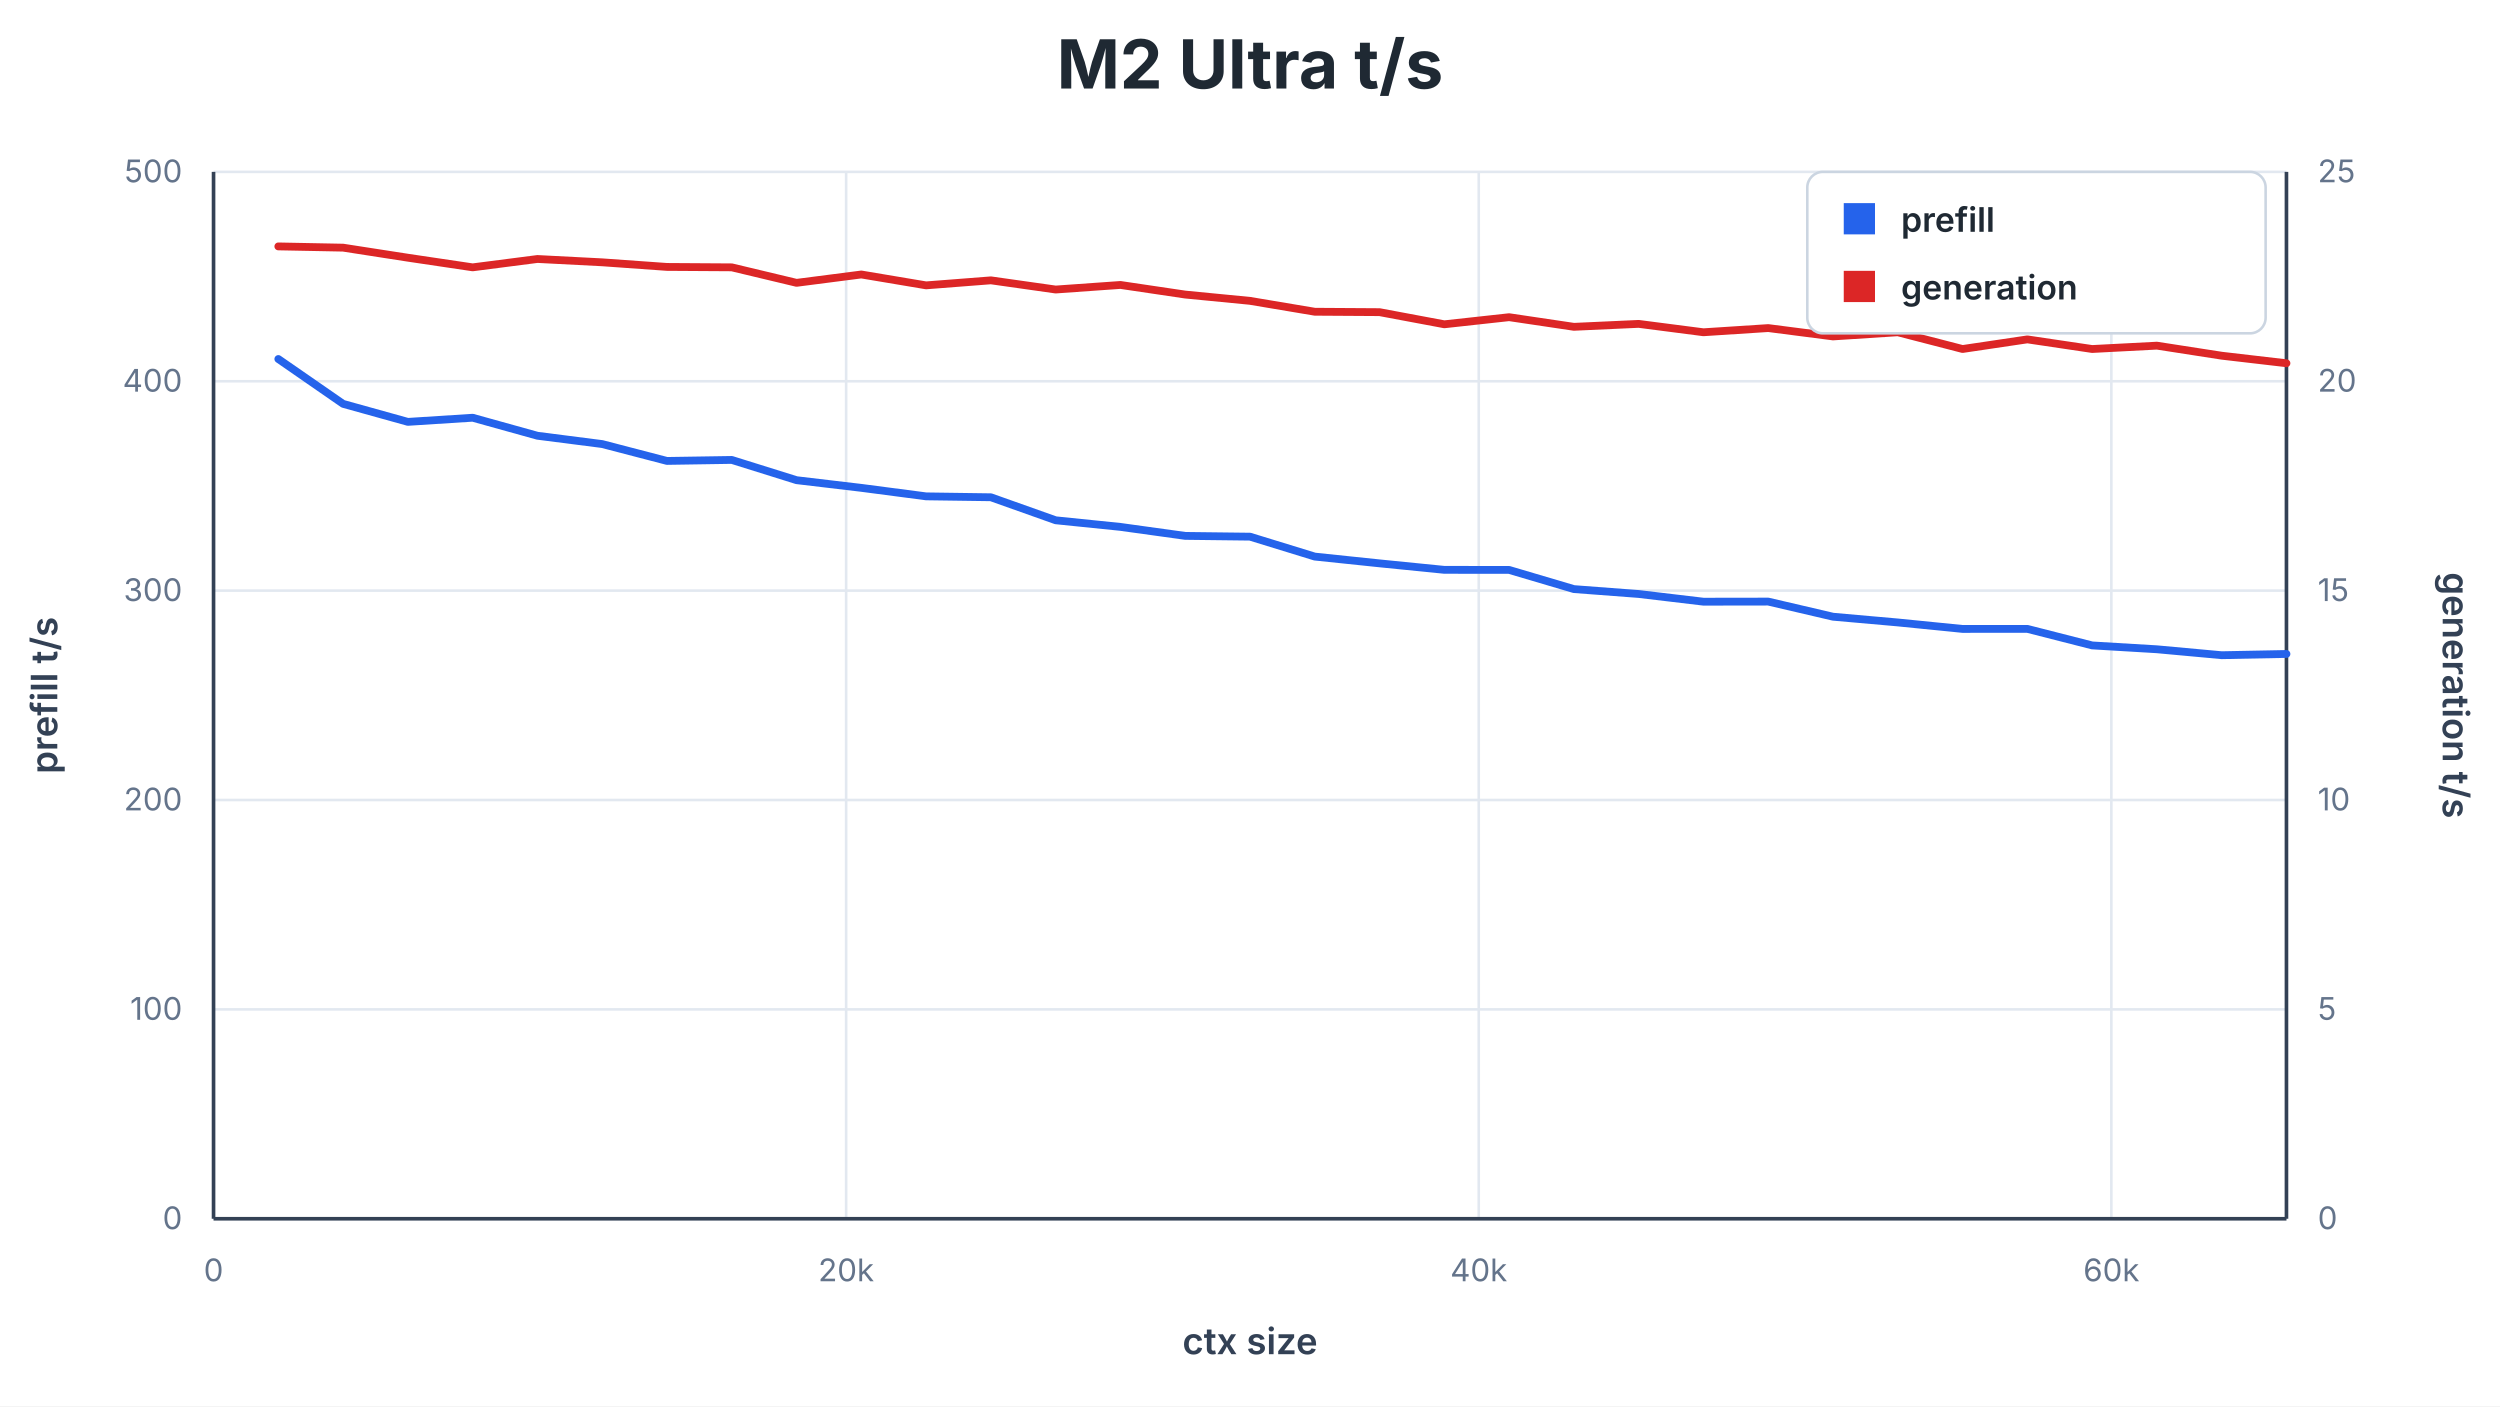
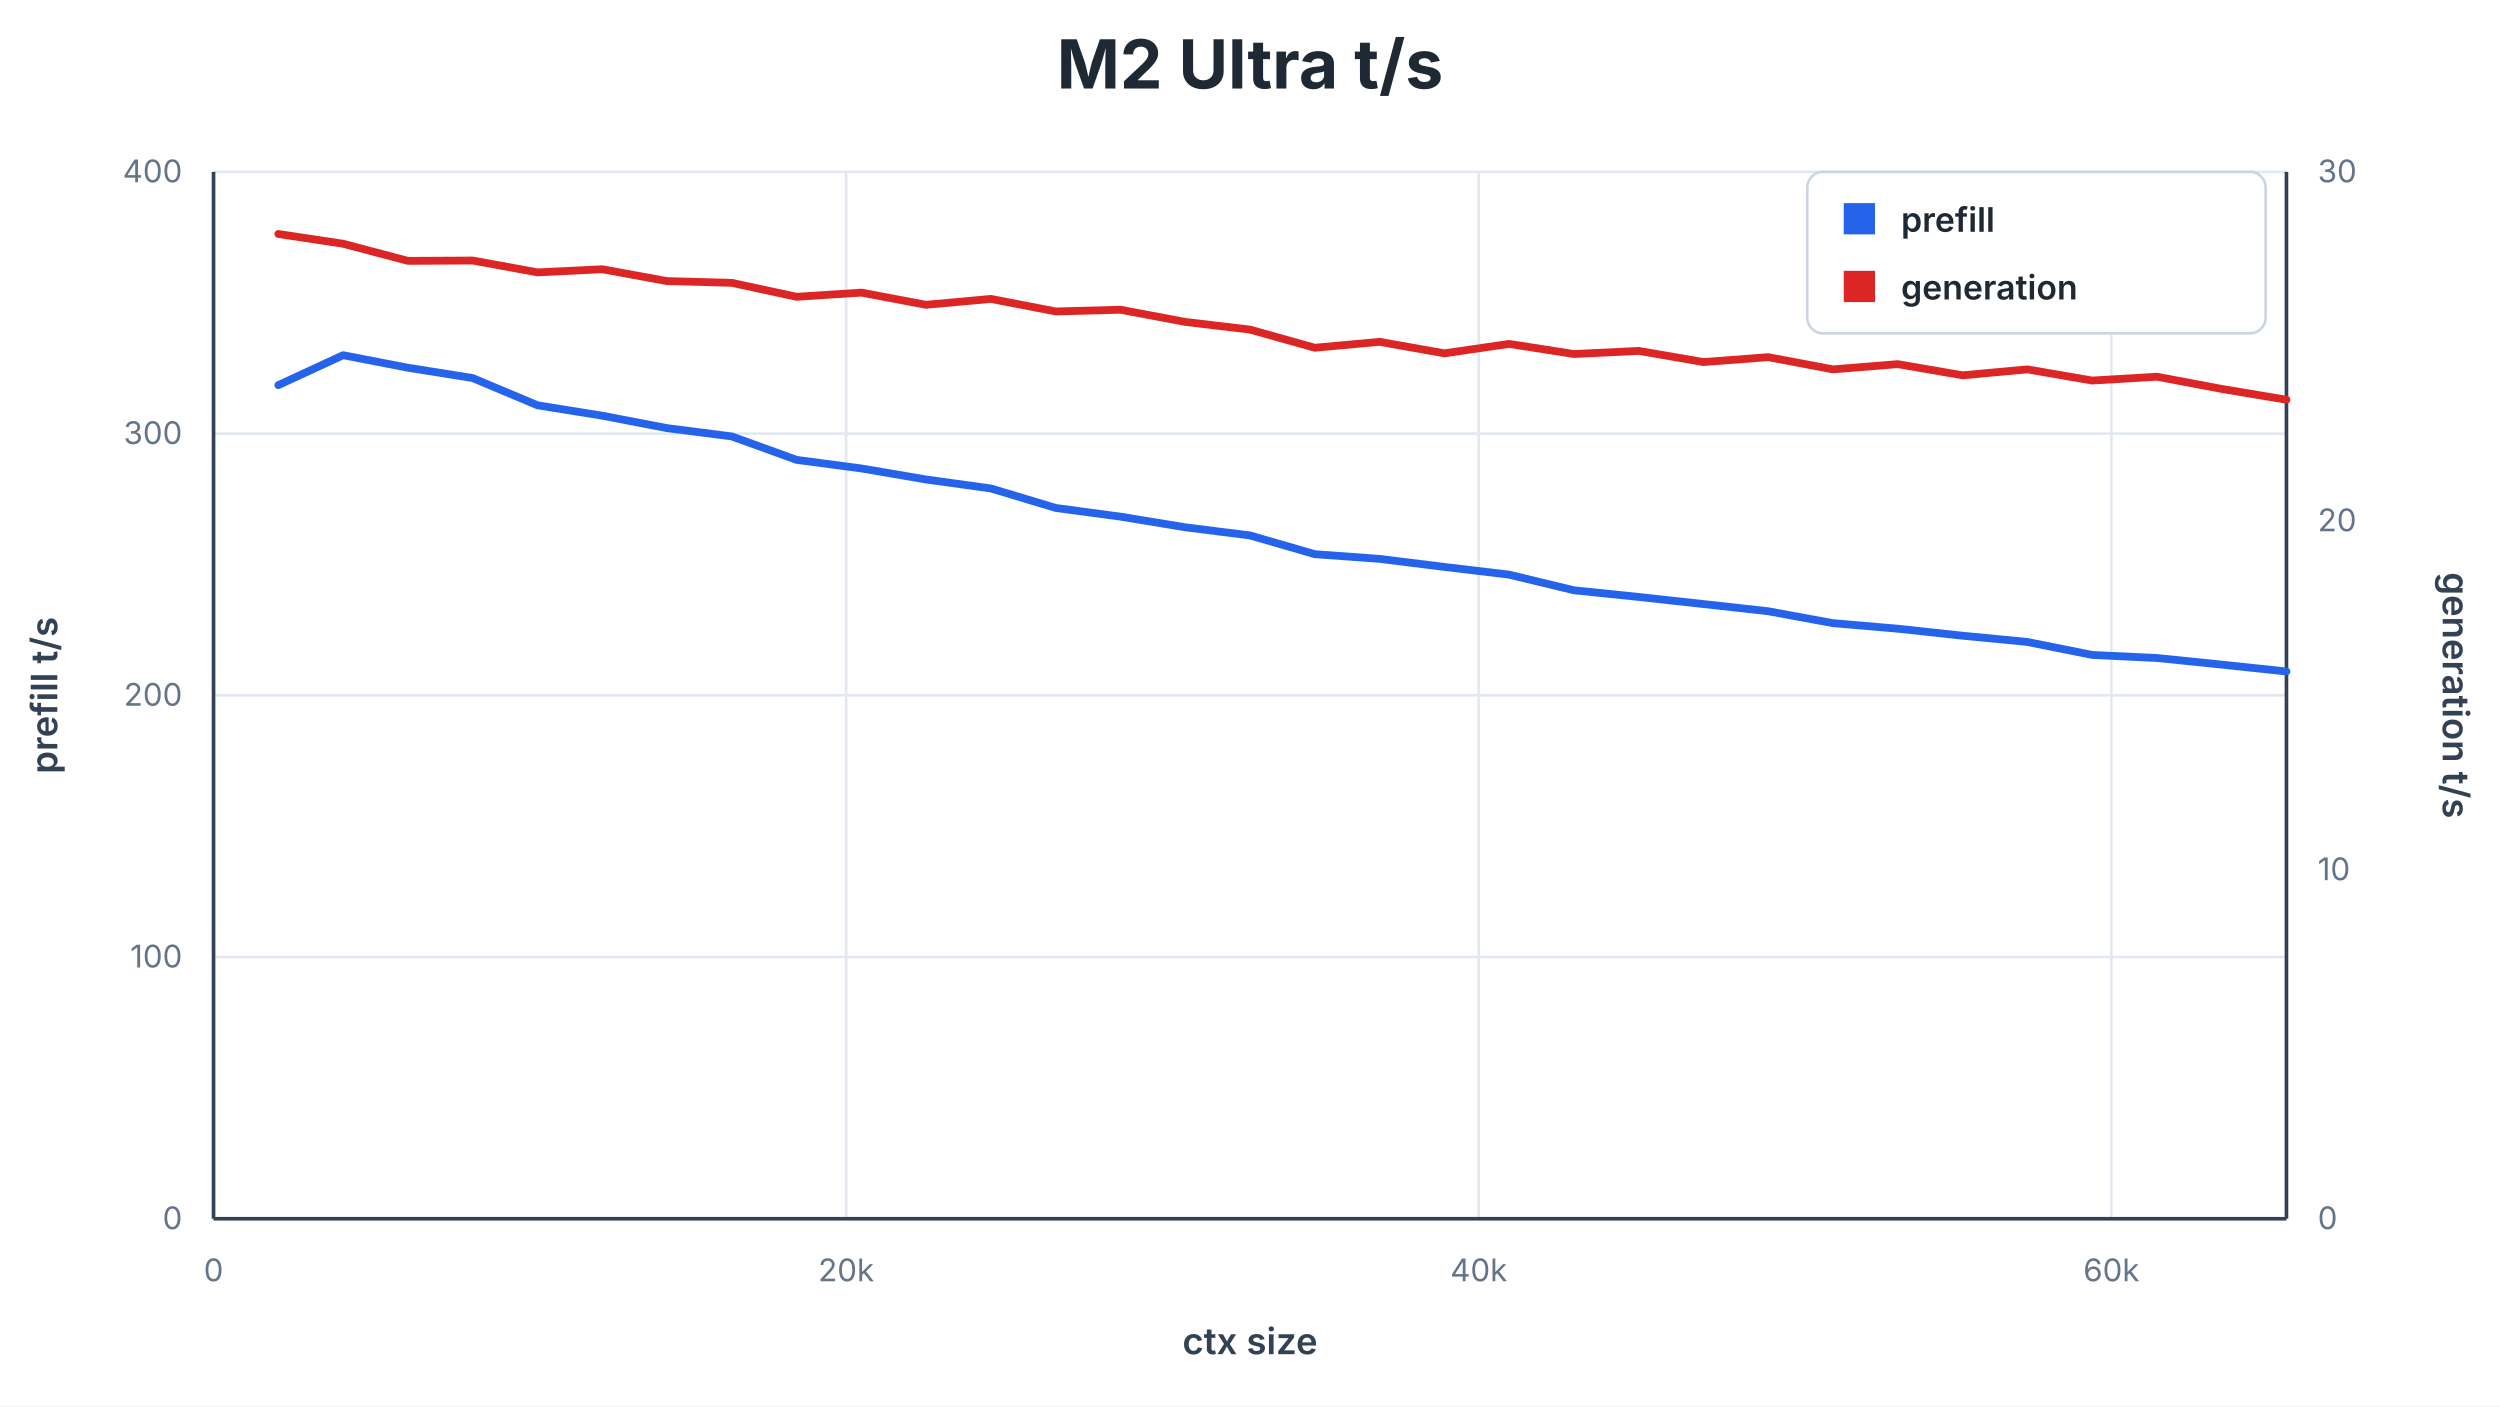
<svg xmlns="http://www.w3.org/2000/svg" width="960" height="540" viewBox="0 0 960 540">
  <style>
text { font-family: -apple-system, BlinkMacSystemFont, 'Segoe UI', sans-serif; }
.title { font-size: 26px; font-weight: 700; fill: #1f2933; }
.axis-label { font-size: 14px; font-weight: 600; fill: #334155; }
.tick { font-size: 12px; fill: #64748b; }
.legend { font-size: 13px; font-weight: 600; fill: #1f2933; }
</style>
  <rect width="960" height="540" fill="#ffffff" />
  <text class="title" x="480.0" y="34" text-anchor="middle">M2 Ultra t/s</text>
  <line x1="82" y1="468.00" x2="878" y2="468.00" stroke="#e2e8f0" stroke-width="1" />
  <text class="tick" x="70" y="472.00" text-anchor="end">0</text>
-   <line x1="82" y1="387.60" x2="878" y2="387.60" stroke="#e2e8f0" stroke-width="1" />
-   <text class="tick" x="70" y="391.60" text-anchor="end">100</text>
-   <line x1="82" y1="307.20" x2="878" y2="307.20" stroke="#e2e8f0" stroke-width="1" />
-   <text class="tick" x="70" y="311.20" text-anchor="end">200</text>
-   <line x1="82" y1="226.80" x2="878" y2="226.80" stroke="#e2e8f0" stroke-width="1" />
-   <text class="tick" x="70" y="230.80" text-anchor="end">300</text>
-   <line x1="82" y1="146.40" x2="878" y2="146.40" stroke="#e2e8f0" stroke-width="1" />
-   <text class="tick" x="70" y="150.40" text-anchor="end">400</text>
+   <line x1="82" y1="367.50" x2="878" y2="367.50" stroke="#e2e8f0" stroke-width="1" />
+   <text class="tick" x="70" y="371.50" text-anchor="end">100</text>
+   <line x1="82" y1="267.00" x2="878" y2="267.00" stroke="#e2e8f0" stroke-width="1" />
+   <text class="tick" x="70" y="271.00" text-anchor="end">200</text>
+   <line x1="82" y1="166.50" x2="878" y2="166.50" stroke="#e2e8f0" stroke-width="1" />
+   <text class="tick" x="70" y="170.50" text-anchor="end">300</text>
  <line x1="82" y1="66.00" x2="878" y2="66.00" stroke="#e2e8f0" stroke-width="1" />
-   <text class="tick" x="70" y="70.00" text-anchor="end">500</text>
+   <text class="tick" x="70" y="70.00" text-anchor="end">400</text>
  <text class="tick" x="890" y="472.00" text-anchor="start">0</text>
-   <text class="tick" x="890" y="391.60" text-anchor="start">5</text>
-   <text class="tick" x="890" y="311.20" text-anchor="start">10</text>
-   <text class="tick" x="890" y="230.80" text-anchor="start">15</text>
-   <text class="tick" x="890" y="150.40" text-anchor="start">20</text>
-   <text class="tick" x="890" y="70.00" text-anchor="start">25</text>
+   <text class="tick" x="890" y="338.00" text-anchor="start">10</text>
+   <text class="tick" x="890" y="204.00" text-anchor="start">20</text>
+   <text class="tick" x="890" y="70.00" text-anchor="start">30</text>
  <line x1="82.00" y1="66" x2="82.00" y2="468" stroke="#e2e8f0" stroke-width="1" />
  <text class="tick" x="82.00" y="492" text-anchor="middle">0</text>
  <line x1="324.92" y1="66" x2="324.92" y2="468" stroke="#e2e8f0" stroke-width="1" />
  <text class="tick" x="324.92" y="492" text-anchor="middle">20k</text>
  <line x1="567.84" y1="66" x2="567.84" y2="468" stroke="#e2e8f0" stroke-width="1" />
  <text class="tick" x="567.84" y="492" text-anchor="middle">40k</text>
  <line x1="810.76" y1="66" x2="810.76" y2="468" stroke="#e2e8f0" stroke-width="1" />
  <text class="tick" x="810.76" y="492" text-anchor="middle">60k</text>
  <line x1="82" y1="66" x2="82" y2="468" stroke="#334155" stroke-width="1.4" />
  <line x1="878" y1="66" x2="878" y2="468" stroke="#334155" stroke-width="1.4" />
  <line x1="82" y1="468" x2="878" y2="468" stroke="#334155" stroke-width="1.4" />
  <text class="axis-label" x="480.0" y="520" text-anchor="middle">ctx size</text>
  <text class="axis-label" x="22" y="267.0" text-anchor="middle" transform="rotate(-90 22 267.0)">prefill t/s</text>
  <text class="axis-label" x="938" y="267.0" text-anchor="middle" transform="rotate(90 938 267.0)">generation t/s</text>
-   <polyline fill="none" stroke="#2563eb" stroke-width="3" stroke-linecap="round" stroke-linejoin="round" points="106.88,137.86 131.75,155.08 156.62,162.00 181.50,160.41 206.38,167.33 231.25,170.52 256.12,177.00 281.00,176.61 305.88,184.39 330.75,187.34 355.62,190.60 380.50,190.95 405.38,199.79 430.25,202.33 455.12,205.78 480.00,206.08 504.88,213.73 529.75,216.33 554.62,218.82 579.50,218.85 604.38,226.21 629.25,228.09 654.12,231.05 679.00,231.01 703.88,236.82 728.75,239.02 753.62,241.51 778.50,241.49 803.38,247.84 828.25,249.32 853.12,251.60 878.00,251.12" />
-   <polyline fill="none" stroke="#dc2626" stroke-width="3" stroke-linecap="round" stroke-linejoin="round" points="106.88,94.62 131.75,95.10 156.62,98.96 181.50,102.66 206.38,99.45 231.25,100.73 256.12,102.50 281.00,102.66 305.88,108.61 330.75,105.40 355.62,109.58 380.50,107.65 405.38,111.18 430.25,109.42 455.12,113.11 480.00,115.53 504.88,119.71 529.75,119.87 554.62,124.53 579.50,121.80 604.38,125.50 629.25,124.37 654.12,127.59 679.00,125.98 703.88,129.19 728.75,127.59 753.62,134.02 778.50,130.32 803.38,134.02 828.25,132.73 853.12,136.59 878.00,139.49" />
+   <polyline fill="none" stroke="#2563eb" stroke-width="3" stroke-linecap="round" stroke-linejoin="round" points="106.88,147.89 131.75,136.40 156.62,141.21 181.50,145.17 206.38,155.63 231.25,159.63 256.12,164.40 281.00,167.59 305.88,176.59 330.75,179.88 355.62,184.13 380.50,187.57 405.38,195.05 430.25,198.39 455.12,202.48 480.00,205.61 504.88,212.81 529.75,214.61 554.62,217.70 579.50,220.67 604.38,226.67 629.25,229.23 654.12,231.96 679.00,234.72 703.88,239.30 728.75,241.42 753.62,244.11 778.50,246.51 803.38,251.50 828.25,252.67 853.12,255.21 878.00,257.85" />
+   <polyline fill="none" stroke="#dc2626" stroke-width="3" stroke-linecap="round" stroke-linejoin="round" points="106.88,89.85 131.75,93.60 156.62,100.17 181.50,100.04 206.38,104.59 231.25,103.39 256.12,107.94 281.00,108.61 305.88,113.97 330.75,112.36 355.62,117.05 380.50,114.78 405.38,119.60 430.25,118.93 455.12,123.62 480.00,126.57 504.88,133.54 529.75,131.26 554.62,135.68 579.50,132.06 604.38,135.95 629.25,134.74 654.12,139.03 679.00,137.15 703.88,141.84 728.75,139.83 753.62,144.12 778.50,141.84 803.38,146.13 828.25,144.66 853.12,149.35 878.00,153.50" />
  <rect x="694" y="66" width="176" height="62" rx="6" fill="#ffffff" stroke="#cbd5e1" />
  <rect x="708" y="78" width="12" height="12" fill="#2563eb" />
  <text class="legend" x="730" y="89">prefill</text>
  <rect x="708" y="104" width="12" height="12" fill="#dc2626" />
  <text class="legend" x="730" y="115">generation</text>
</svg>
